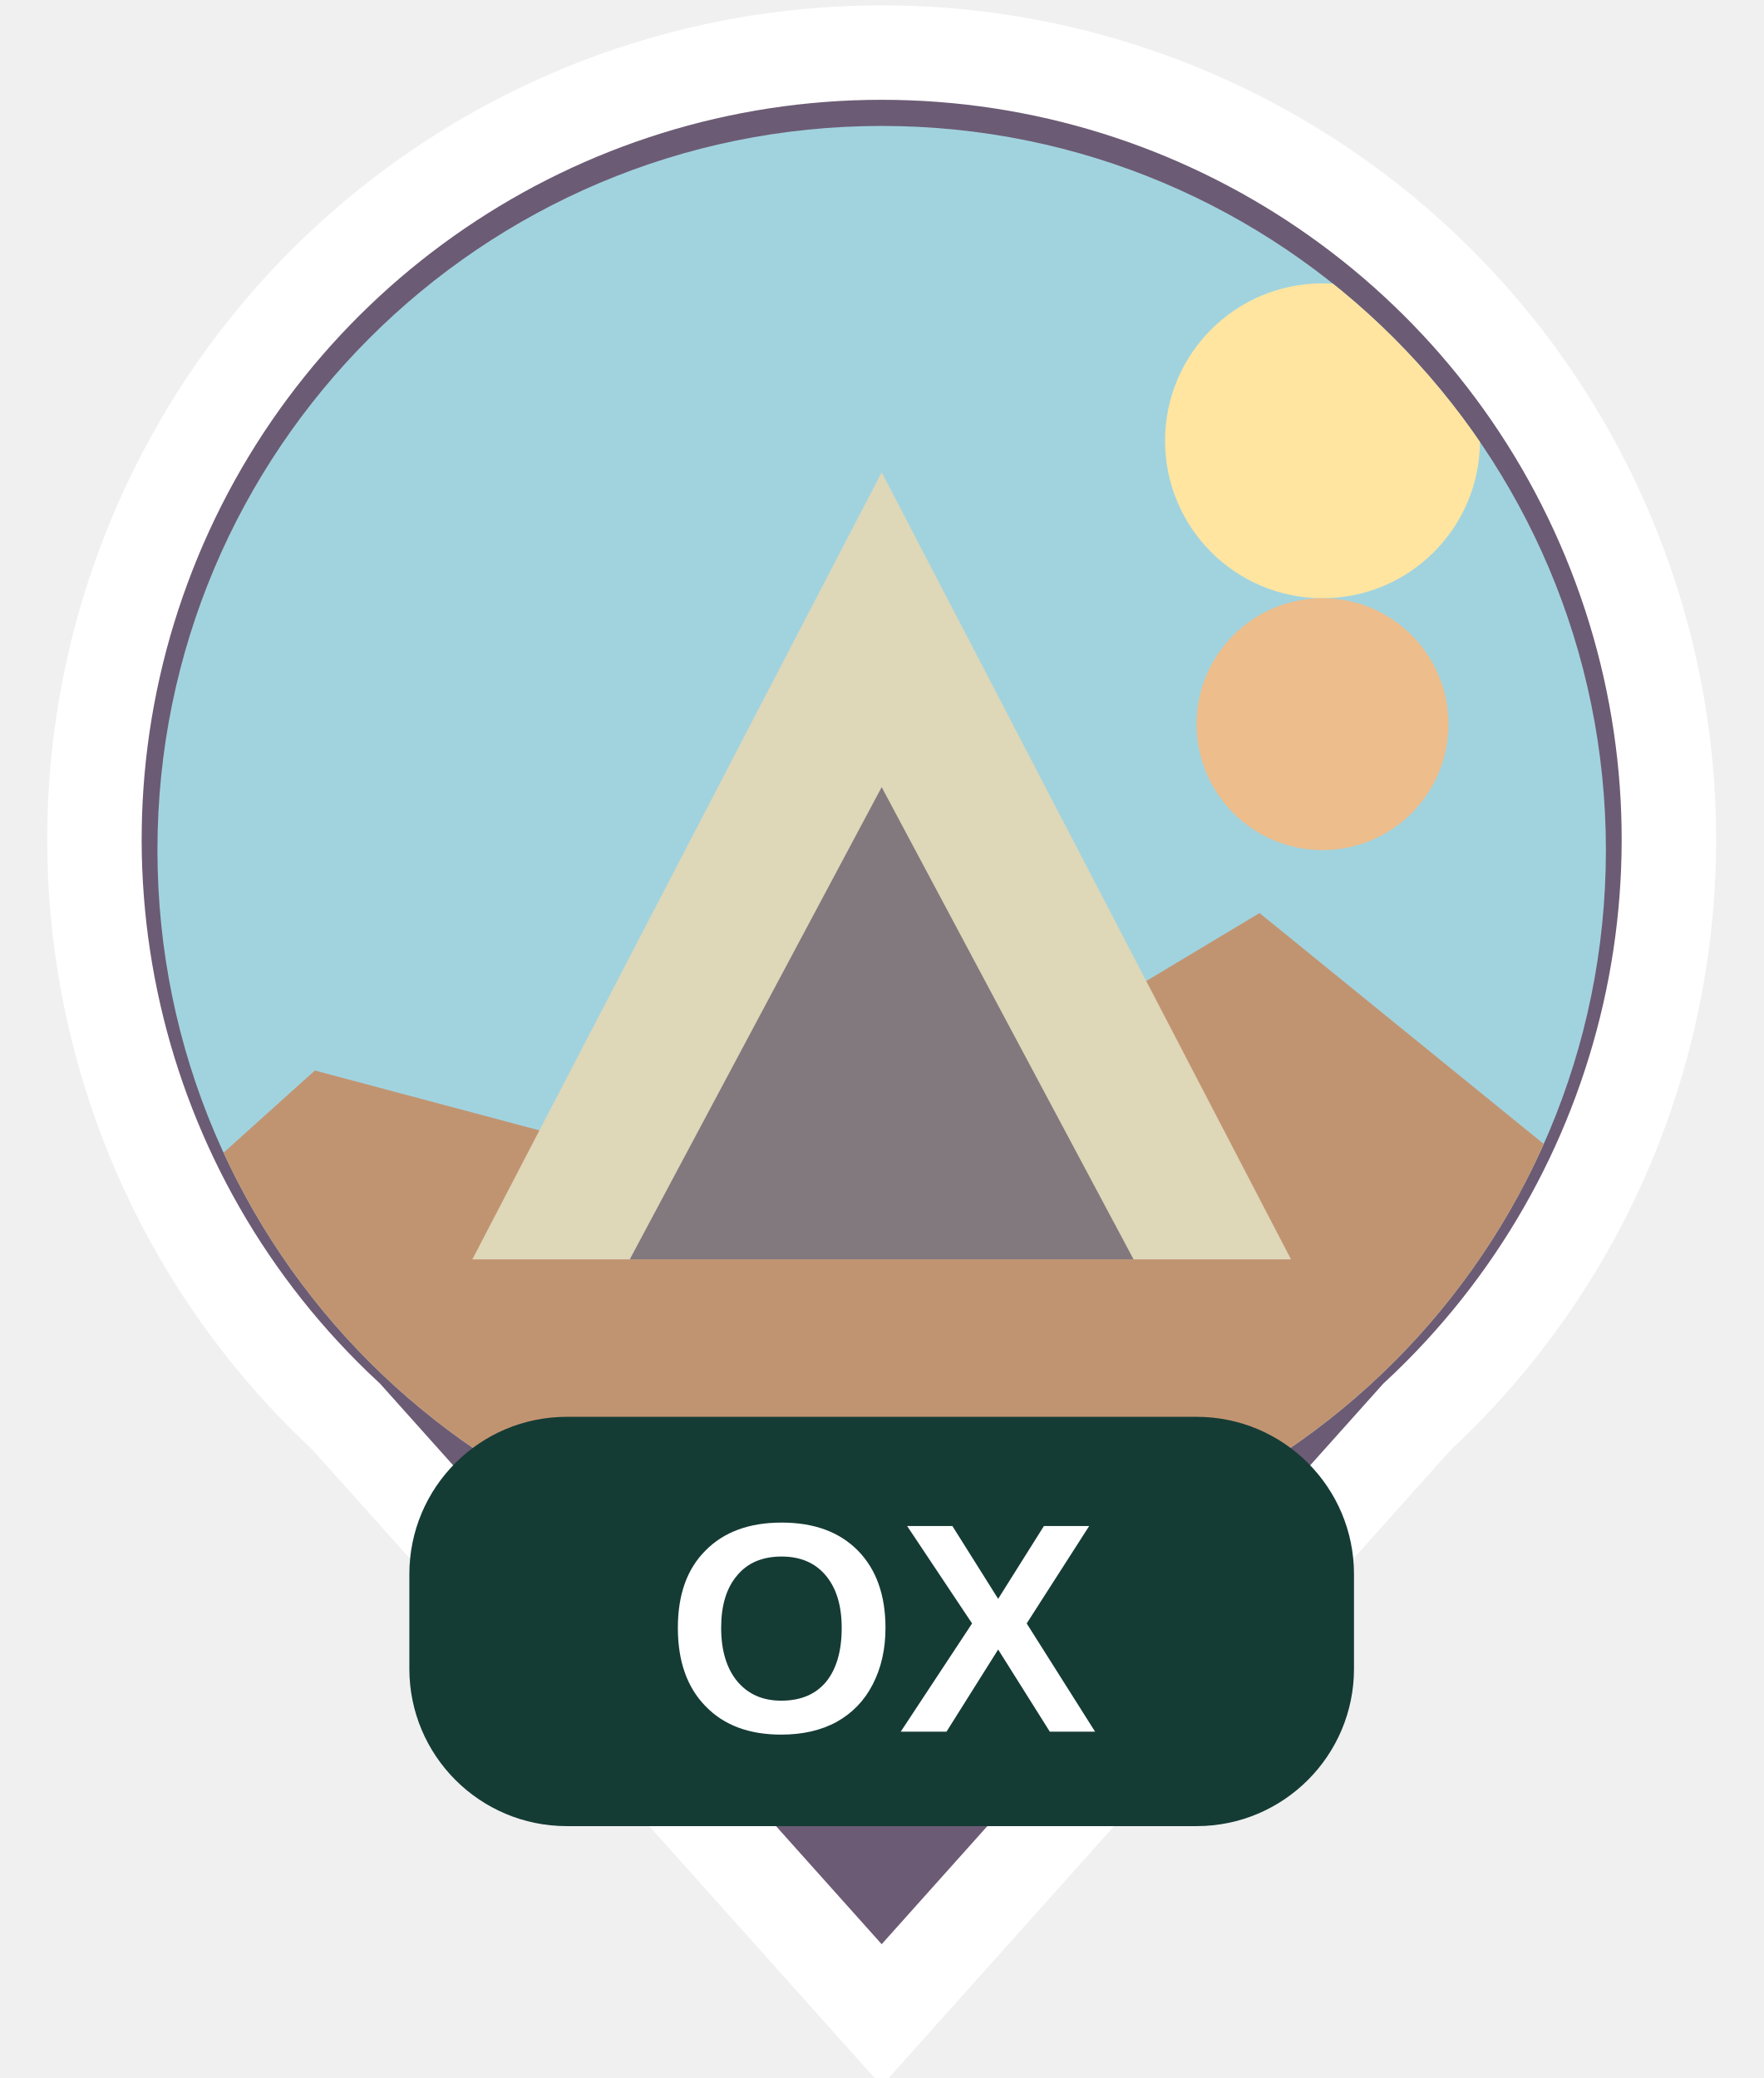
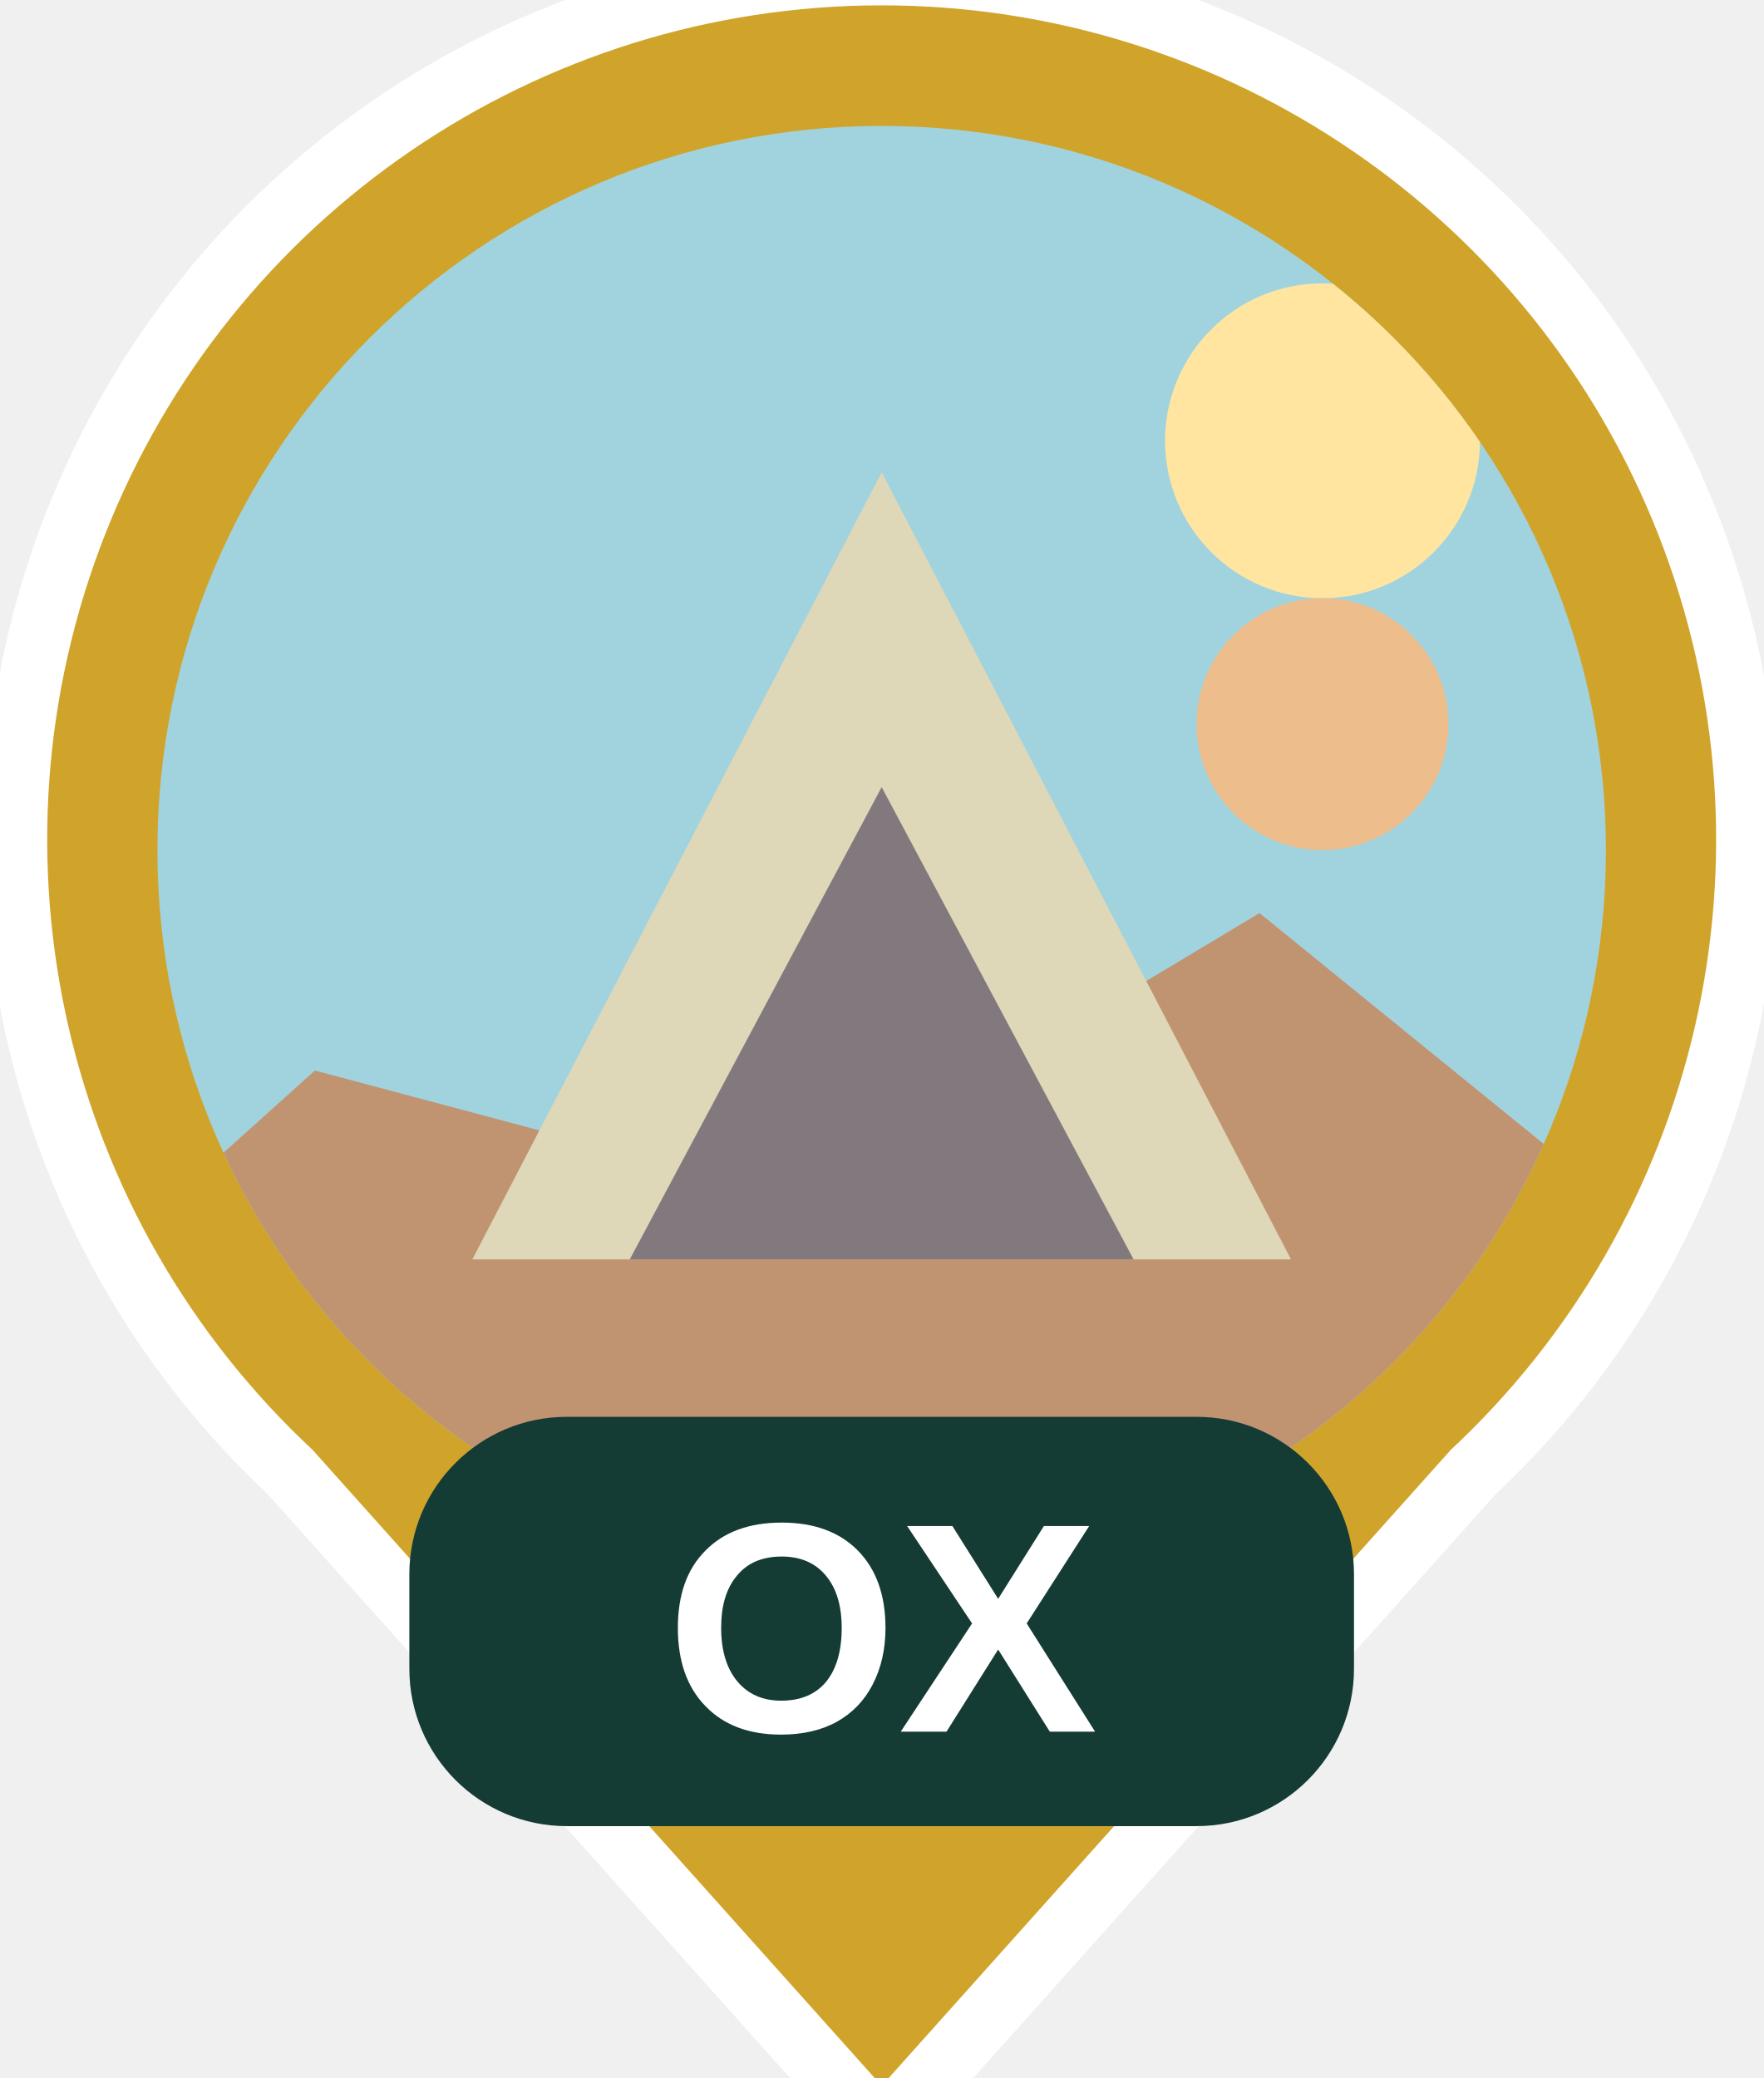
<svg xmlns="http://www.w3.org/2000/svg" viewBox="0 0 56 66">
  <defs>
    <clipPath id="scene">
      <circle cx="28" cy="27" r="23" />
    </clipPath>
  </defs>
-   <path d="M28 64 11 45A25 25 0 1 1 45 45Z" fill="#6c5b74" stroke="white" stroke-width="3" />
+   <path d="M28 64 11 45A25 25 0 1 1 45 45Z" fill="#6c5b74" stroke="white" stroke-width="7" />
+   <path d="M28 64 11 45A25 25 0 1 1 45 45Z" fill="#d0a42b" stroke="#d0a42b" stroke-width="3" />
  <g clip-path="url(#scene)">
    <circle cx="28" cy="27" r="23" fill="#a1d3df" />
    <circle cx="42" cy="14" r="5" fill="#ffe5a0" />
    <path d="M0 43 10 34 25 38 40 29 56 42v9H0Z" fill="#c19471" />
    <path d="M15 40 28 15 41 40Z" fill="#ded7b8" />
    <path d="M20 40 28 25 36 40Z" fill="#82797e" />
    <circle cx="42" cy="23" r="4" fill="#edbd8b" />
  </g>
  <rect x="13" y="45" width="30" height="13" rx="5" fill="#153b35" />
  <text x="28" y="55" text-anchor="middle" font-family="Arial,sans-serif" font-size="9.5" font-weight="bold" fill="white">OX</text>
</svg>
